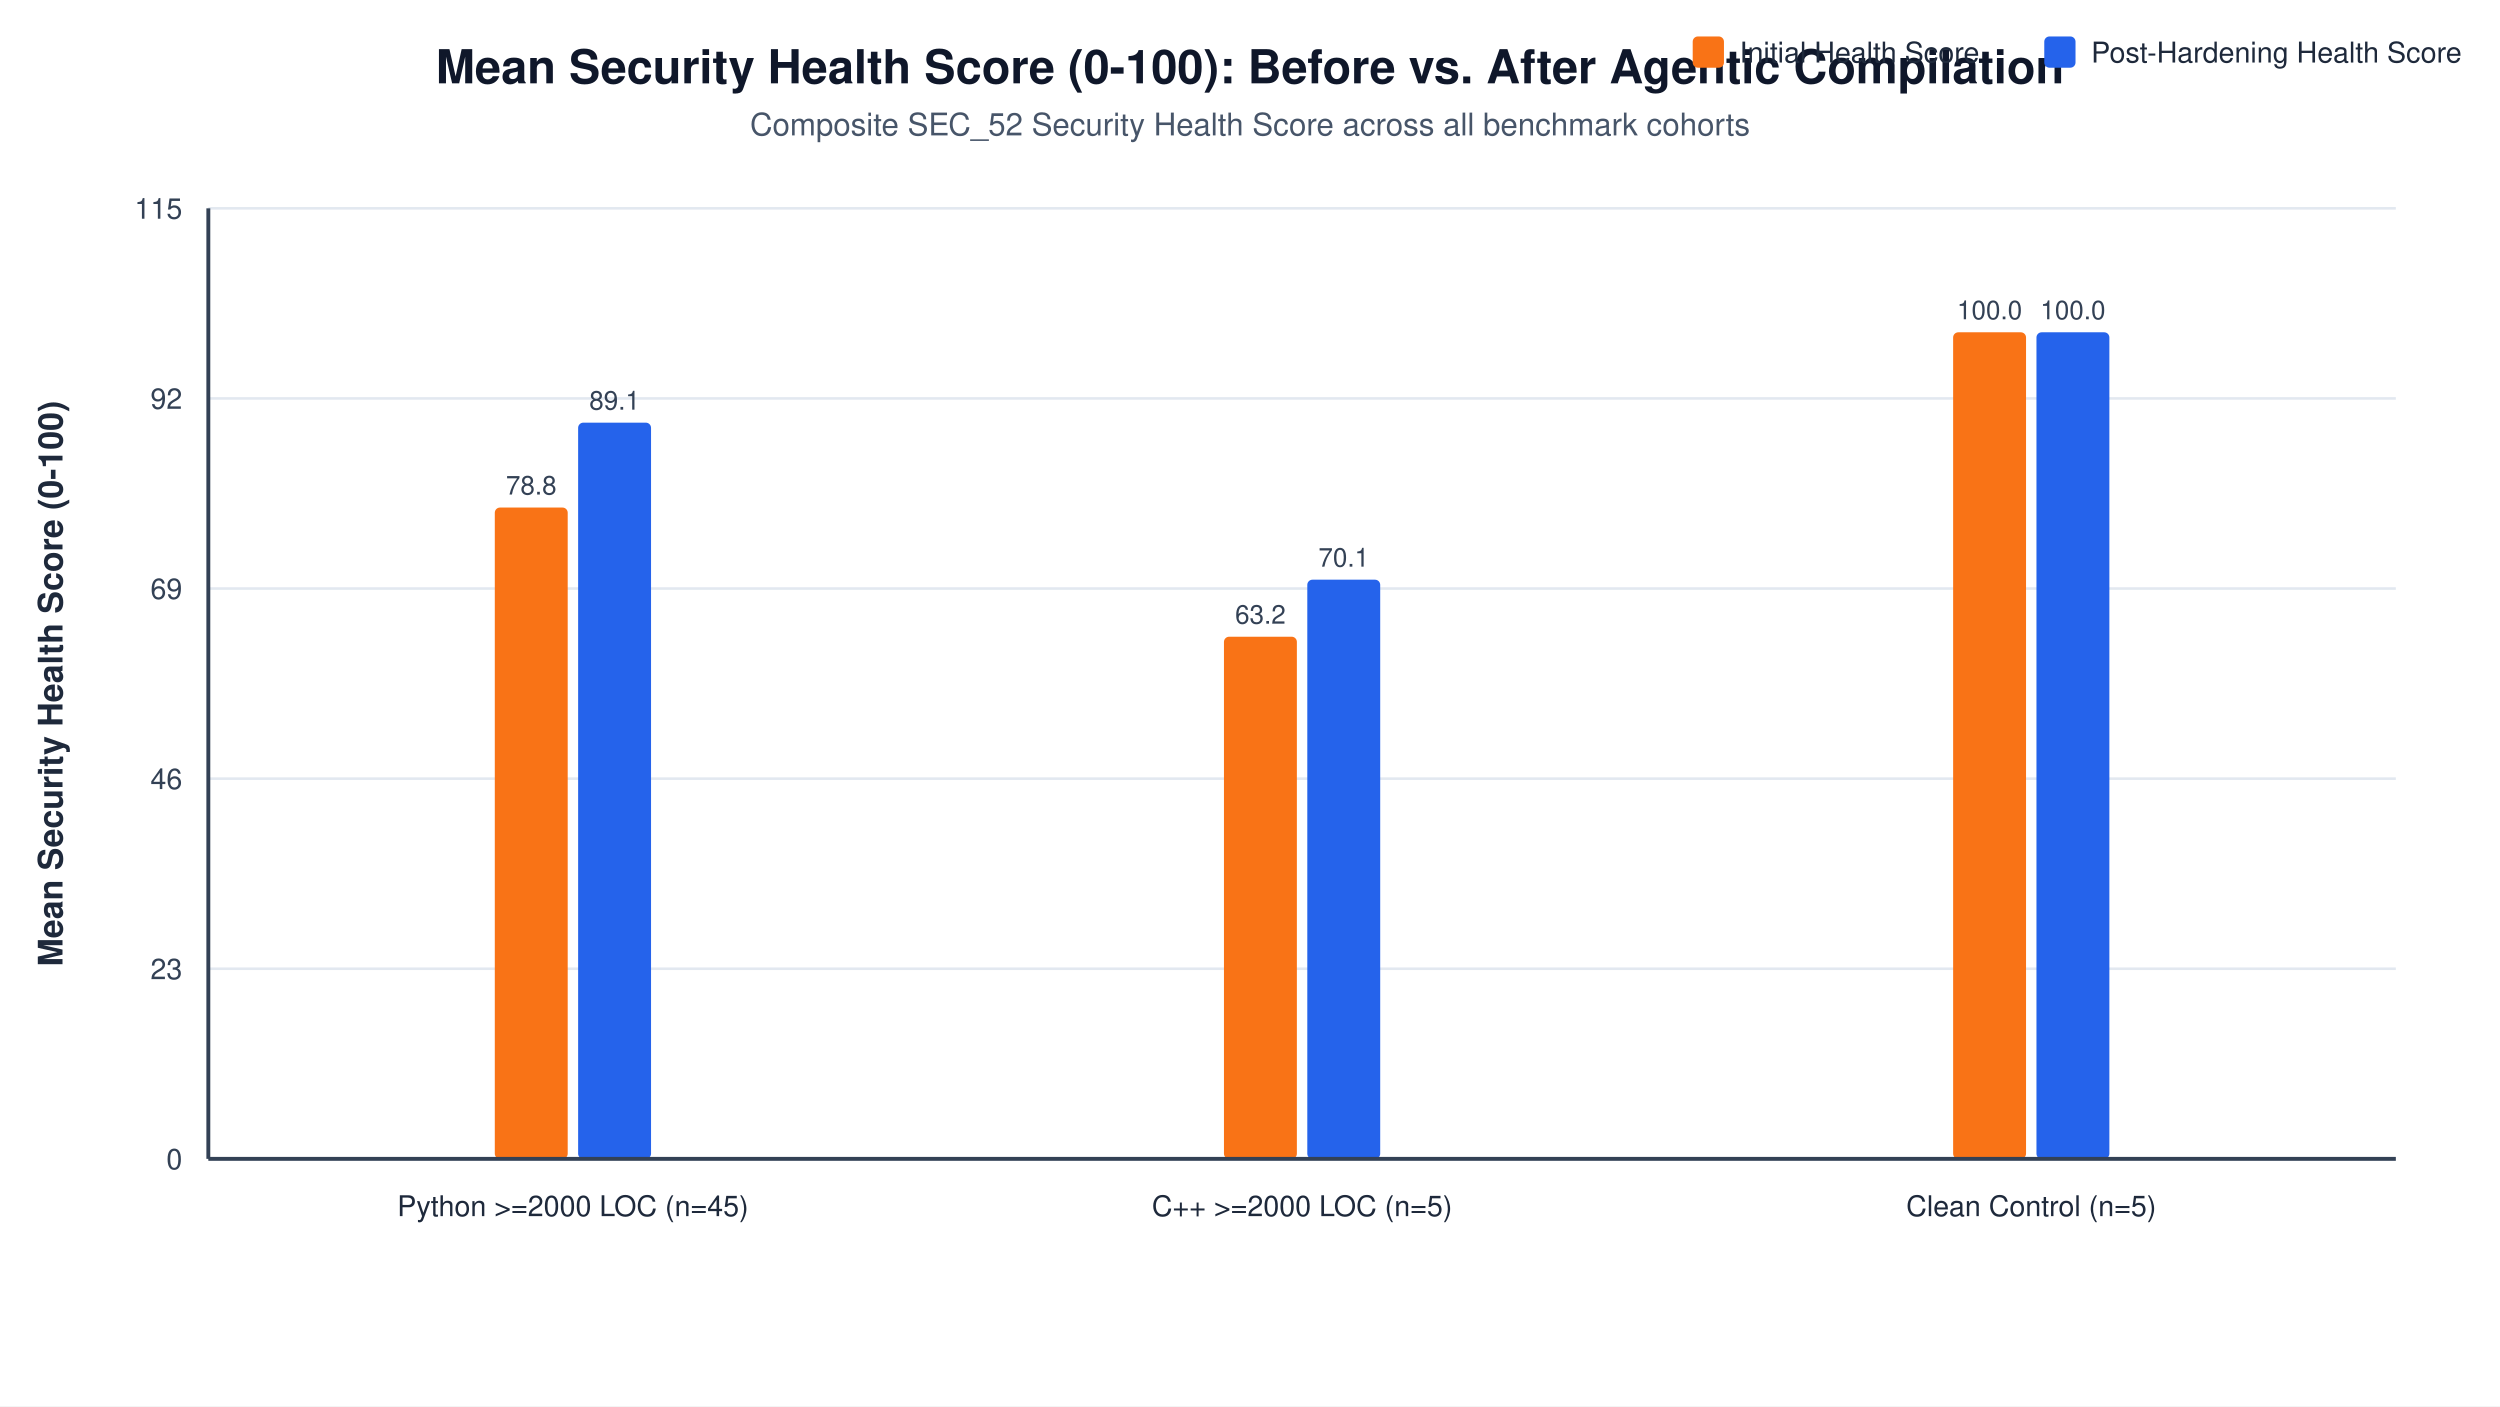
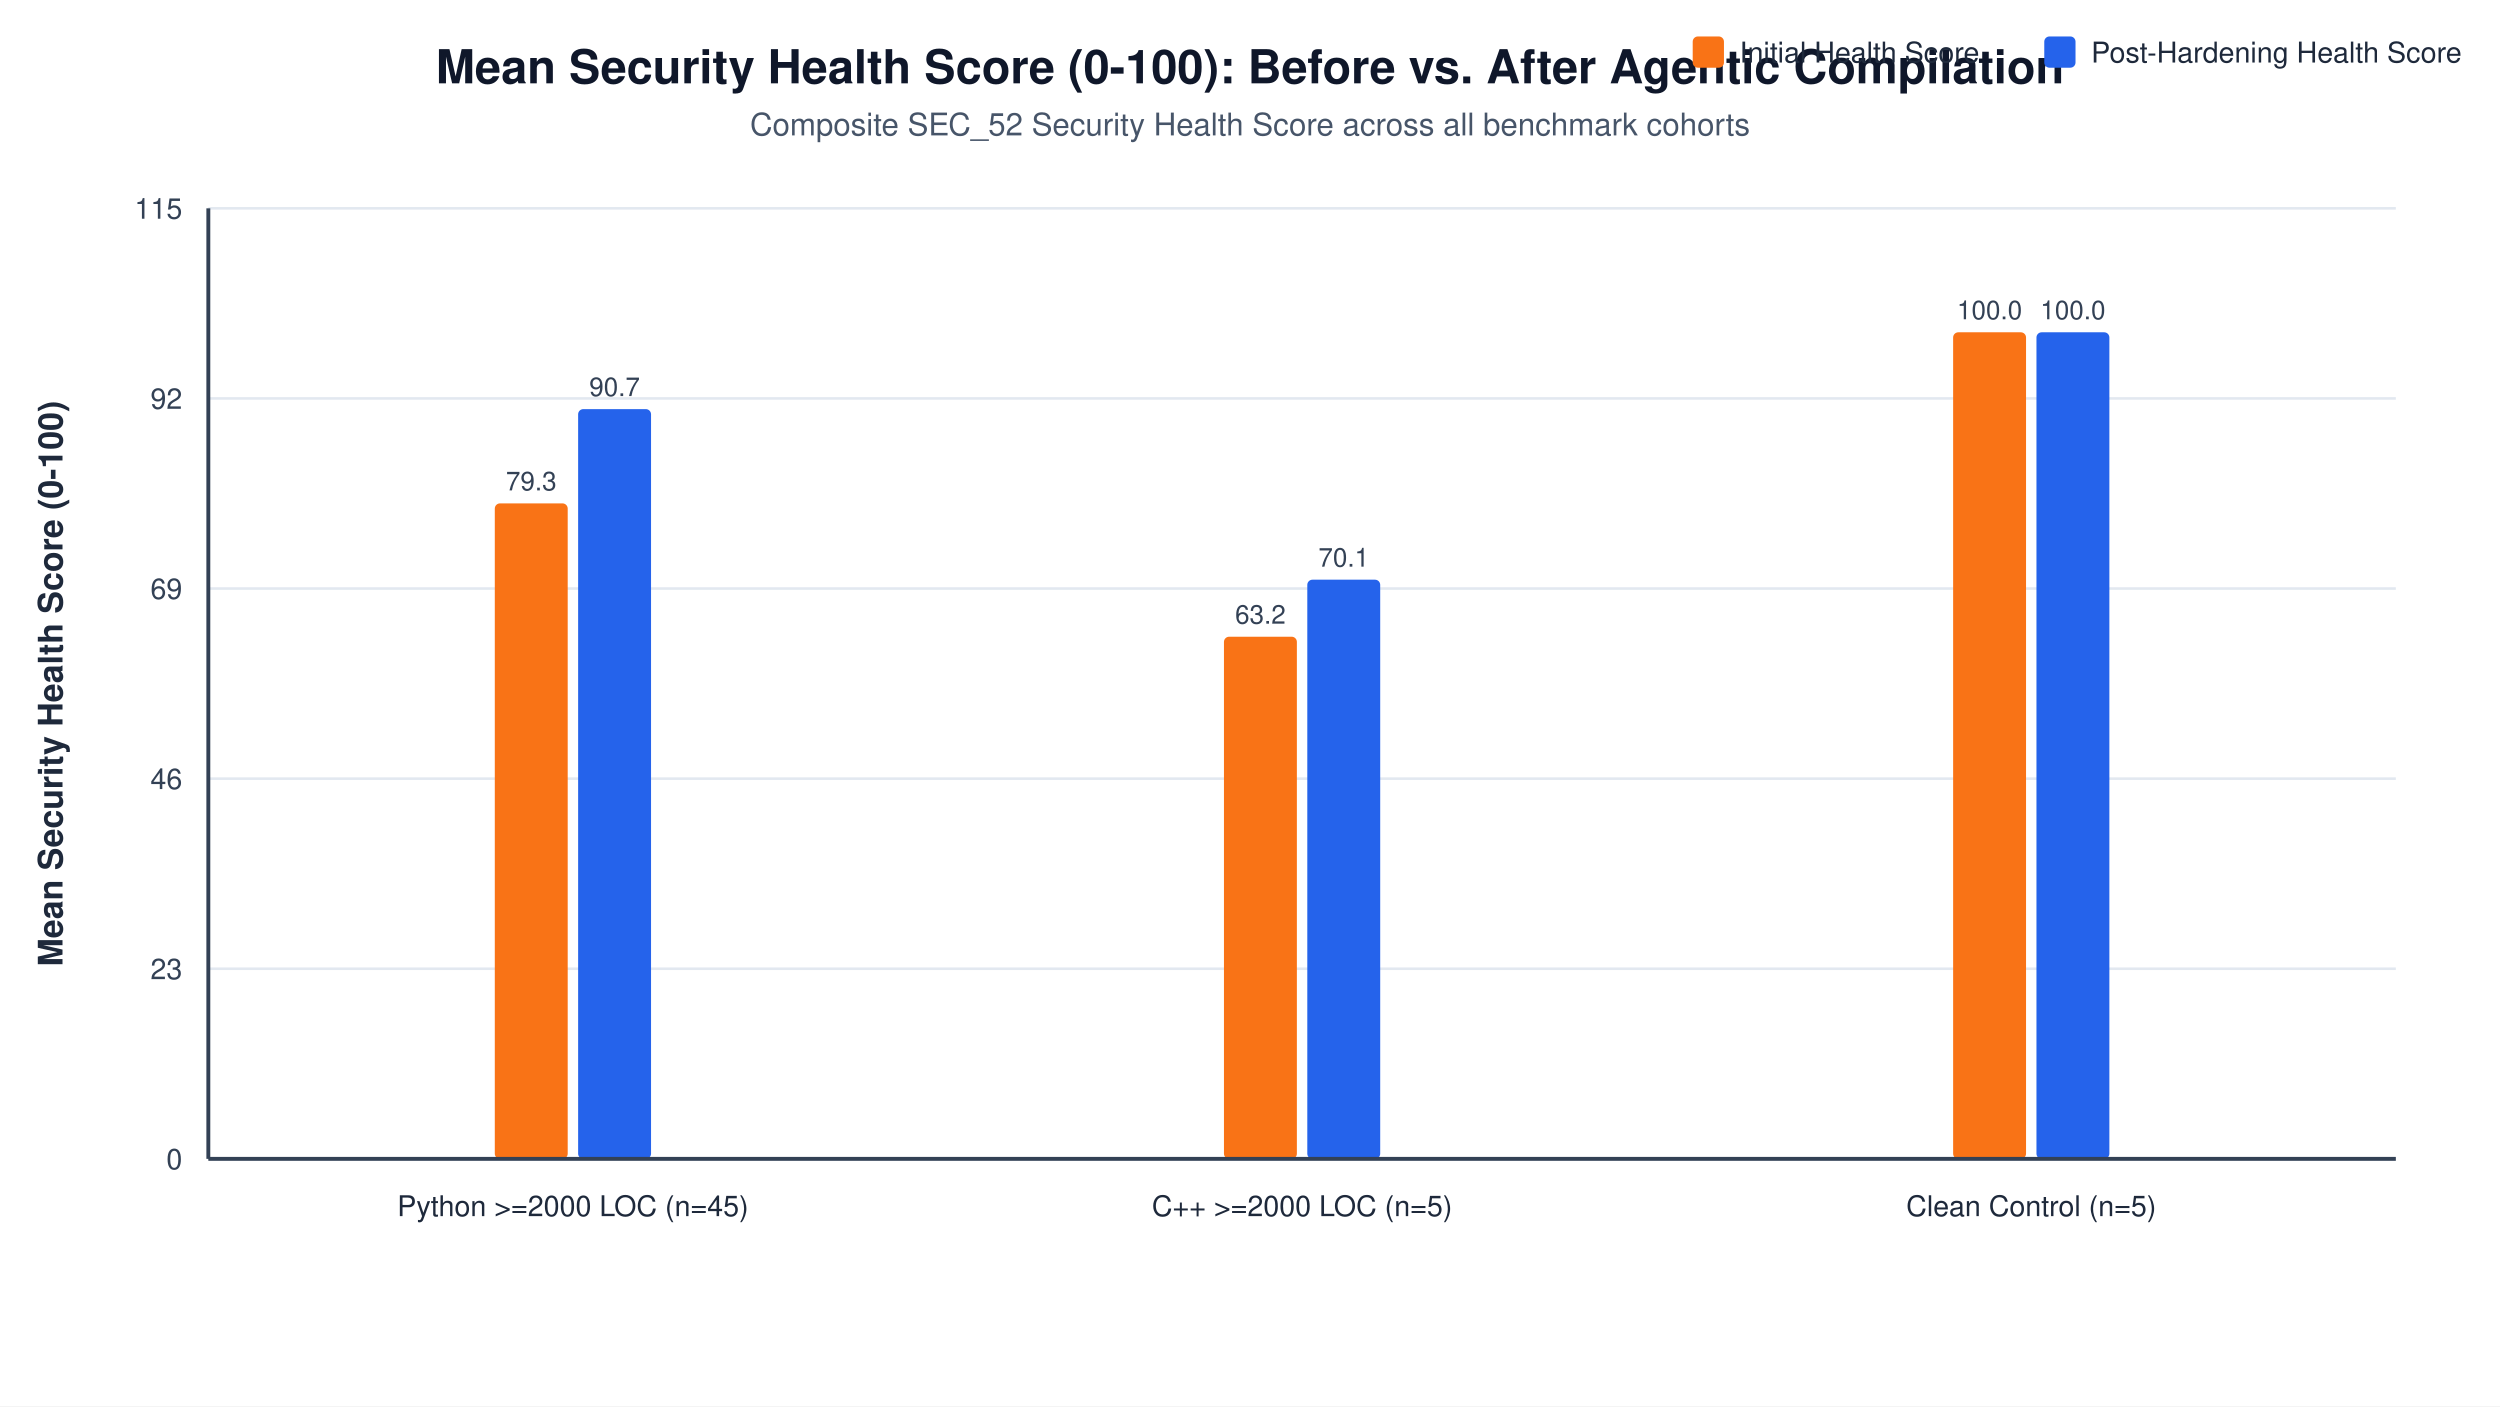
<svg xmlns="http://www.w3.org/2000/svg" width="960" height="540" viewBox="0 0 960 540">
  <rect width="100%" height="100%" fill="#ffffff" />
  <text x="480.0" y="32" text-anchor="middle" font-family="Helvetica,Arial,sans-serif" font-size="18" font-weight="bold" fill="#0f172a">Mean Security Health Score (0-100): Before vs. After Agentic Compilation</text>
  <text x="480.0" y="52" text-anchor="middle" font-family="Helvetica,Arial,sans-serif" font-size="12" fill="#475569">Composite SEC_52 Security Health Score across all benchmark cohorts</text>
  <rect x="650" y="14" width="12" height="12" fill="#f97316" rx="2" />
  <text x="668" y="24" font-family="Helvetica,Arial,sans-serif" font-size="11" fill="#1e293b">Initial Health Score</text>
  <rect x="785" y="14" width="12" height="12" fill="#2563eb" rx="2" />
  <text x="803" y="24" font-family="Helvetica,Arial,sans-serif" font-size="11" fill="#1e293b">Post-Hardening Health Score</text>
  <line x1="80" y1="445.0" x2="920" y2="445.0" stroke="#e2e8f0" />
  <text x="70" y="449.0" text-anchor="end" font-family="Helvetica,Arial,sans-serif" font-size="11" fill="#334155">0</text>
  <line x1="80" y1="372.0" x2="920" y2="372.0" stroke="#e2e8f0" />
  <text x="70" y="376.0" text-anchor="end" font-family="Helvetica,Arial,sans-serif" font-size="11" fill="#334155">23</text>
  <line x1="80" y1="299.0" x2="920" y2="299.0" stroke="#e2e8f0" />
  <text x="70" y="303.0" text-anchor="end" font-family="Helvetica,Arial,sans-serif" font-size="11" fill="#334155">46</text>
  <line x1="80" y1="226.0" x2="920" y2="226.0" stroke="#e2e8f0" />
  <text x="70" y="230.0" text-anchor="end" font-family="Helvetica,Arial,sans-serif" font-size="11" fill="#334155">69</text>
  <line x1="80" y1="153.0" x2="920" y2="153.0" stroke="#e2e8f0" />
  <text x="70" y="157.0" text-anchor="end" font-family="Helvetica,Arial,sans-serif" font-size="11" fill="#334155">92</text>
  <line x1="80" y1="80.0" x2="920" y2="80.0" stroke="#e2e8f0" />
  <text x="70" y="84.0" text-anchor="end" font-family="Helvetica,Arial,sans-serif" font-size="11" fill="#334155">115</text>
-   <rect x="190.0" y="194.9" width="28.0" height="250.1" fill="#f97316" rx="2" />
-   <text x="204.0" y="189.9" text-anchor="middle" font-family="Helvetica,Arial,sans-serif" font-size="10" fill="#334155">78.8</text>
-   <rect x="222.0" y="162.3" width="28.0" height="282.7" fill="#2563eb" rx="2" />
-   <text x="236.0" y="157.3" text-anchor="middle" font-family="Helvetica,Arial,sans-serif" font-size="10" fill="#334155">89.1</text>
+   <rect x="190.0" y="193.3" width="28.0" height="251.7" fill="#f97316" rx="2" />
+   <text x="204.0" y="188.3" text-anchor="middle" font-family="Helvetica,Arial,sans-serif" font-size="10" fill="#334155">79.3</text>
+   <rect x="222.0" y="157.1" width="28.0" height="287.9" fill="#2563eb" rx="2" />
+   <text x="236.0" y="152.1" text-anchor="middle" font-family="Helvetica,Arial,sans-serif" font-size="10" fill="#334155">90.7</text>
  <text x="220.0" y="467" text-anchor="middle" font-family="Helvetica,Arial,sans-serif" font-size="11" fill="#1e293b">Python &gt;=2000 LOC (n=45)</text>
  <rect x="470.0" y="244.5" width="28.0" height="200.5" fill="#f97316" rx="2" />
  <text x="484.0" y="239.5" text-anchor="middle" font-family="Helvetica,Arial,sans-serif" font-size="10" fill="#334155">63.2</text>
  <rect x="502.0" y="222.6" width="28.0" height="222.4" fill="#2563eb" rx="2" />
  <text x="516.0" y="217.6" text-anchor="middle" font-family="Helvetica,Arial,sans-serif" font-size="10" fill="#334155">70.1</text>
  <text x="500.0" y="467" text-anchor="middle" font-family="Helvetica,Arial,sans-serif" font-size="11" fill="#1e293b">C++ &gt;=2000 LOC (n=5)</text>
  <rect x="750.0" y="127.6" width="28.0" height="317.4" fill="#f97316" rx="2" />
  <text x="764.0" y="122.6" text-anchor="middle" font-family="Helvetica,Arial,sans-serif" font-size="10" fill="#334155">100.0</text>
  <rect x="782.0" y="127.6" width="28.0" height="317.4" fill="#2563eb" rx="2" />
  <text x="796.0" y="122.6" text-anchor="middle" font-family="Helvetica,Arial,sans-serif" font-size="10" fill="#334155">100.0</text>
  <text x="780.0" y="467" text-anchor="middle" font-family="Helvetica,Arial,sans-serif" font-size="11" fill="#1e293b">Clean Control (n=5)</text>
  <line x1="80" y1="80" x2="80" y2="445" stroke="#334155" stroke-width="1.5" />
  <line x1="80" y1="445" x2="920" y2="445" stroke="#334155" stroke-width="1.5" />
  <text x="24" y="262.5" text-anchor="middle" font-family="Helvetica,Arial,sans-serif" font-size="13" font-weight="bold" fill="#1e293b" transform="rotate(-90 24 262.5)">Mean Security Health Score (0-100)</text>
</svg>
